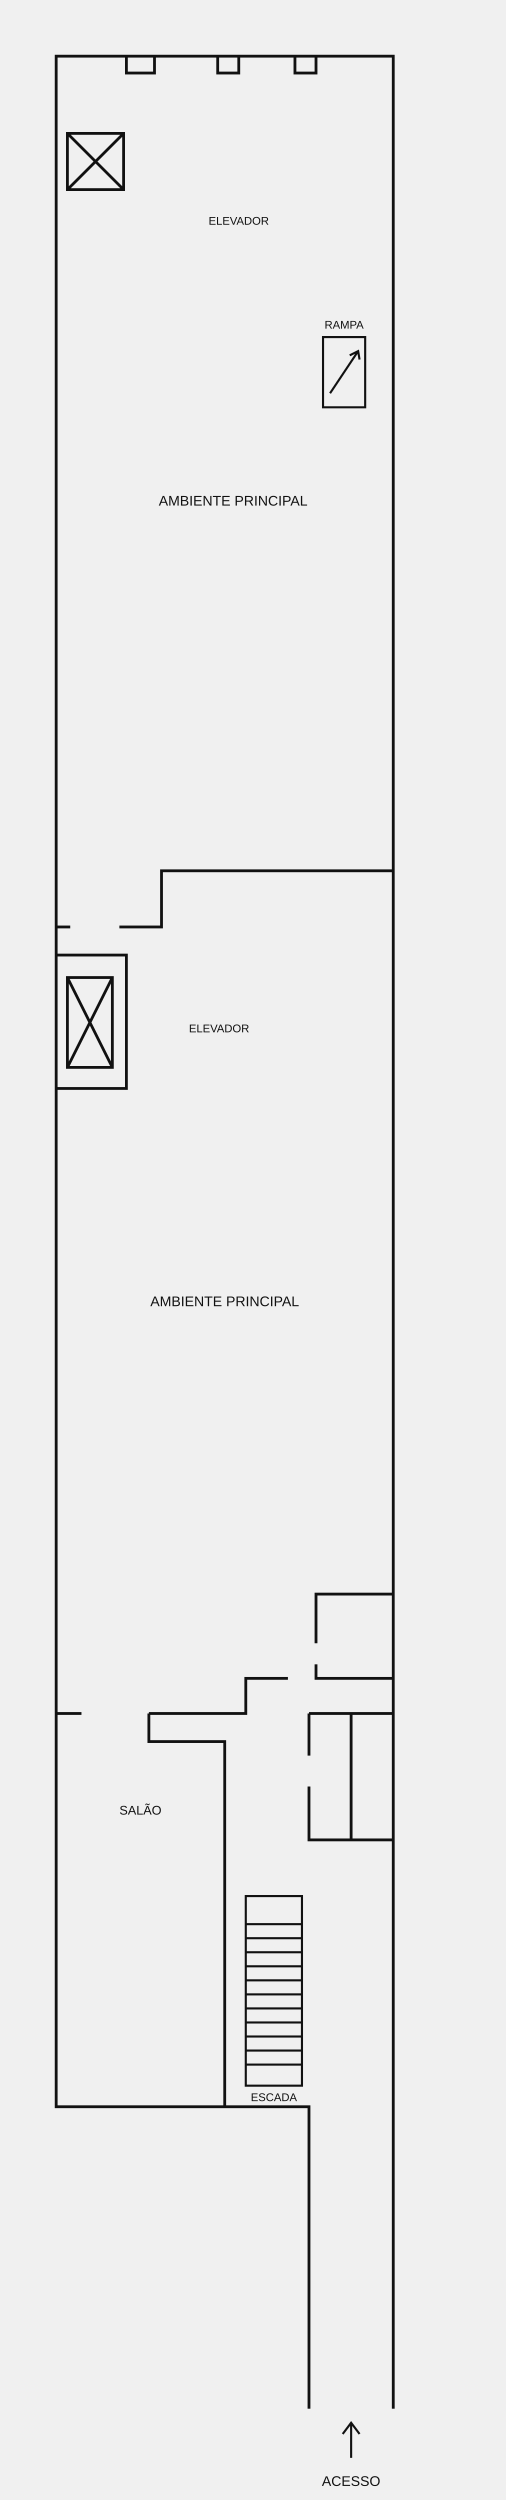
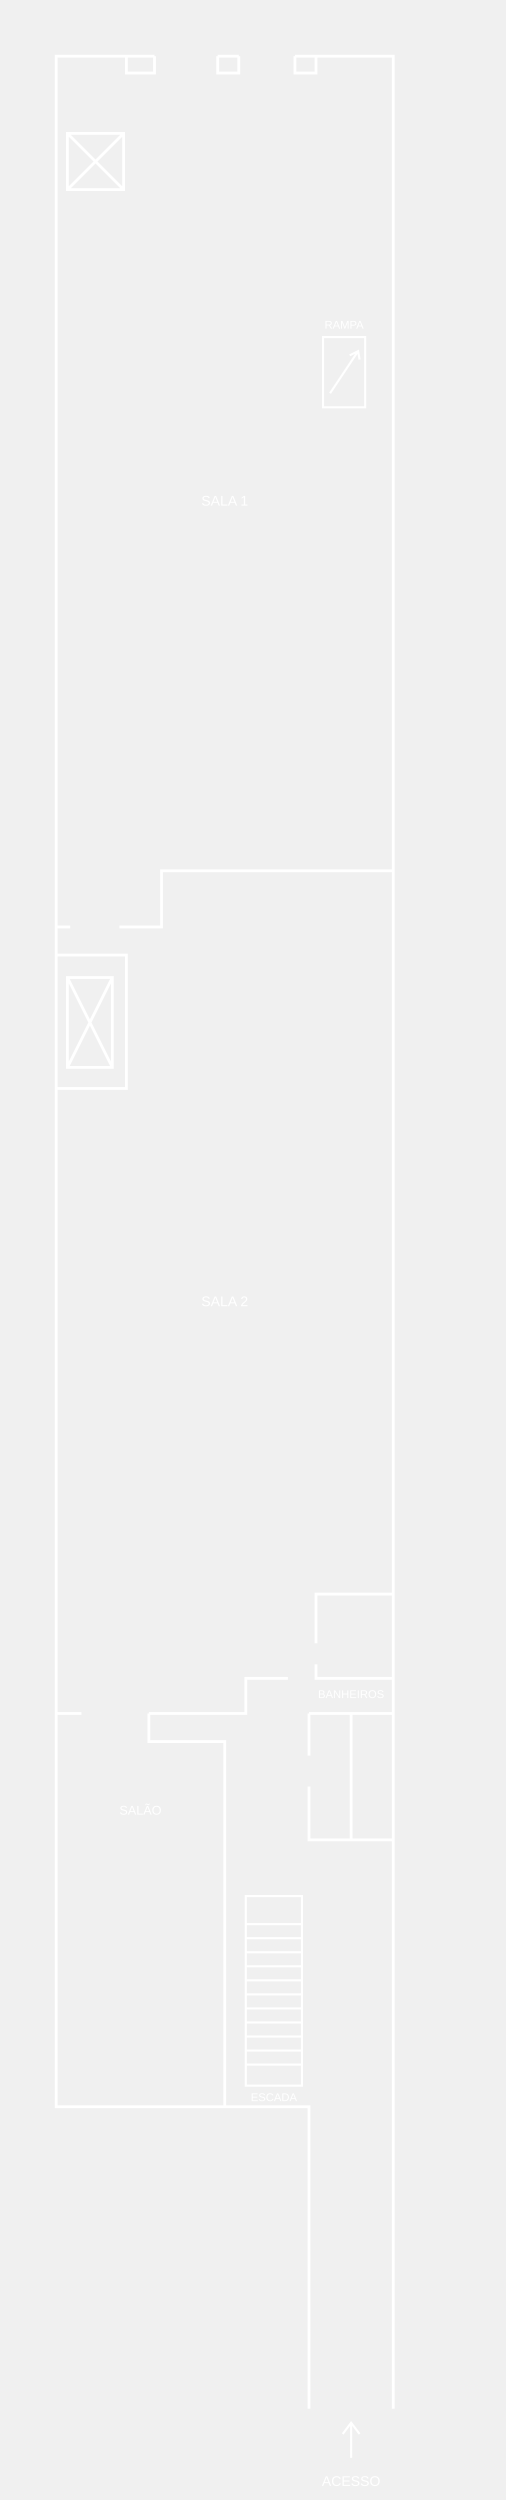
<svg xmlns="http://www.w3.org/2000/svg" viewBox="0 0 360 1780" role="img" aria-labelledby="title desc">
-   <g fill="none" stroke="#111" stroke-width="2" stroke-linejoin="miter">
-     <path d="M220 1715V1500H40V40H280V1715" />
+   <g fill="none" stroke="#fff" stroke-width="2" stroke-linejoin="miter">
+     <path d="M220 1715V1500H40V40H110 M155 40H170 M210 40H280V1715" />
    <path d="M280 620H115V660H85 M40 660H50" />
    <path d="M40 775H90V680H40 M48 696H80V760H48Z M48 696L80 760 M80 696L48 760" />
    <path d="M280 1135H225V1170 M225 1185V1195H280 M220 1220H280 M220 1220V1250 M220 1272V1310H280 M250 1220V1310" />
    <path d="M40 1220H58 M106 1220H175V1195H205 M106 1220V1240H160V1500" />
    <path d="M175 1350H215V1485H175Z M175 1370H215 M175 1380H215 M175 1390H215 M175 1400H215 M175 1410H215 M175 1420H215 M175 1430H215 M175 1440H215 M175 1450H215 M175 1460H215 M175 1470H215" stroke-width="1.5" />
    <path d="M90 40V52H110V40 M155 40V52H170V40 M210 40V52H225V40" />
    <path d="M48 95H88V135H48Z M48 95L88 135 M88 95L48 135" />
    <path d="M230 240H260V290H230Z M235 280L255 250 M249 253L255 250L256 256" stroke-width="1.5" />
    <path d="M250 1750V1725 M244 1733L250 1725L256 1733" stroke-width="1.5" />
  </g>
-   <g font-family="Arial, Helvetica, sans-serif" font-size="10" fill="#111" text-anchor="middle">
-     <text x="170" y="160" font-size="8">ELEVADOR</text>
+   <g font-family="Arial, Helvetica, sans-serif" font-size="10" fill="#fff" text-anchor="middle">
    <text x="245" y="234" font-size="8">RAMPA</text>
-     <text x="166" y="360">AMBIENTE PRINCIPAL</text>
-     <text x="160" y="930">AMBIENTE PRINCIPAL</text>
-     <text x="156" y="735" font-size="8">ELEVADOR</text>
+     <text x="160" y="360">SALA 1</text>
+     <text x="160" y="930">SALA 2</text>
+     <text x="250" y="1209" font-size="8">BANHEIROS</text>
    <text x="100" y="1292" font-size="9">SALÃO</text>
    <text x="195" y="1496" font-size="8">ESCADA</text>
    <text x="250" y="1770">ACESSO</text>
  </g>
</svg>
